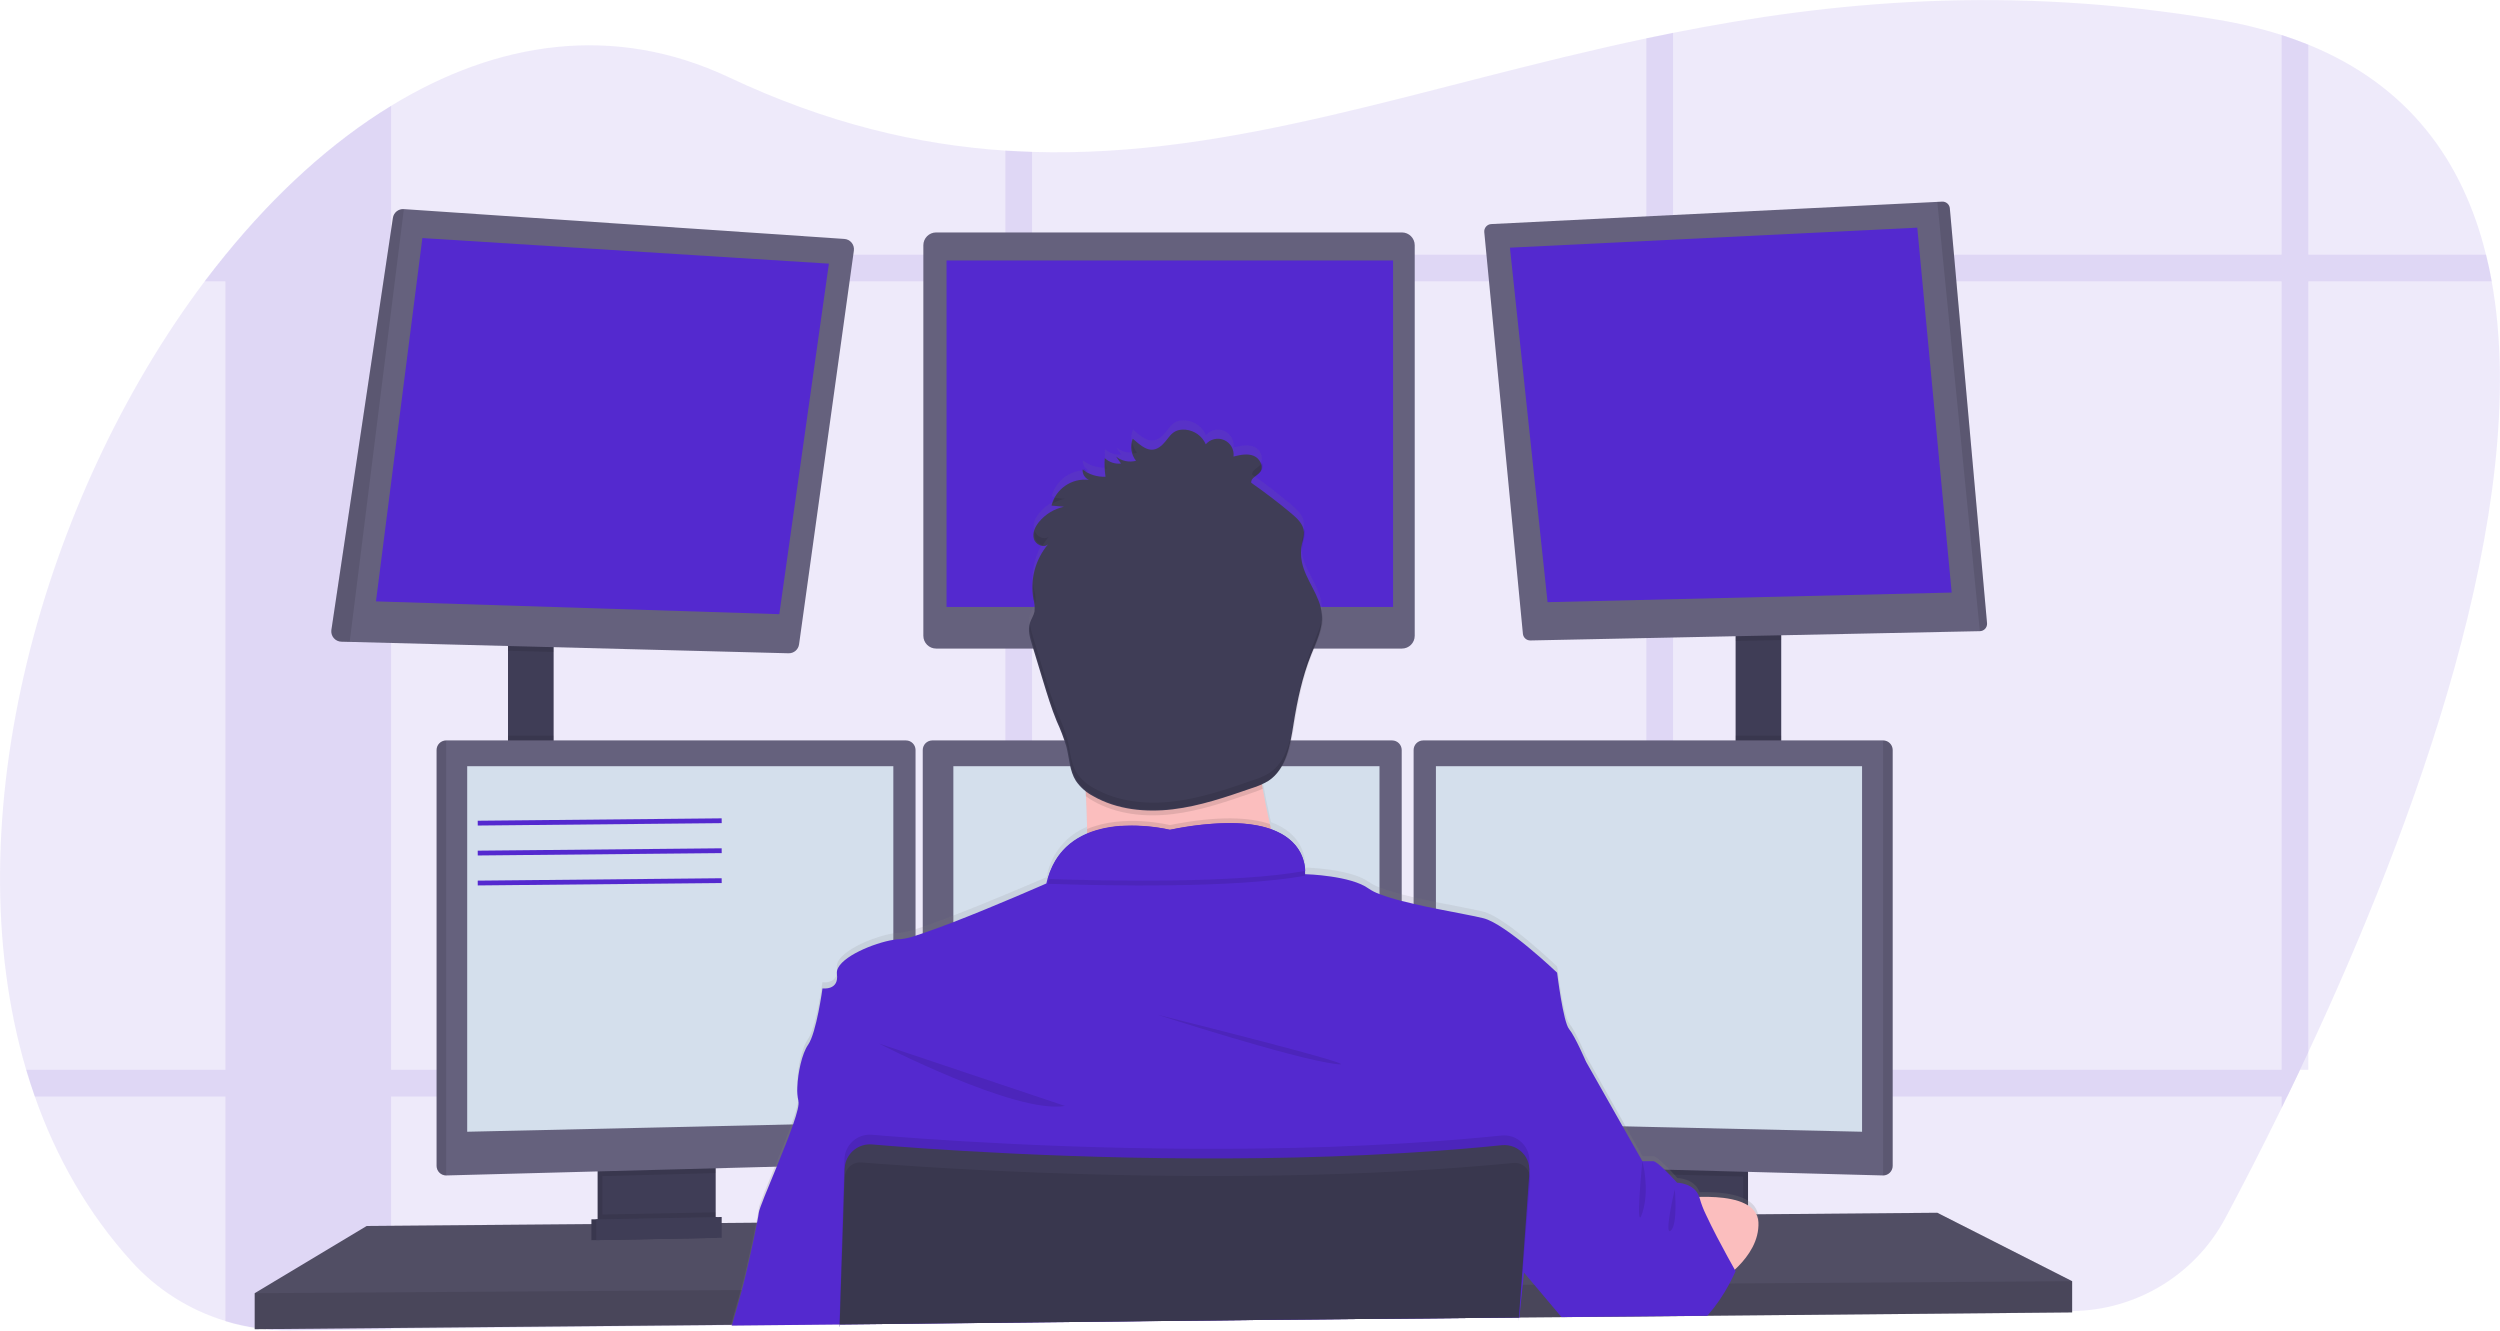
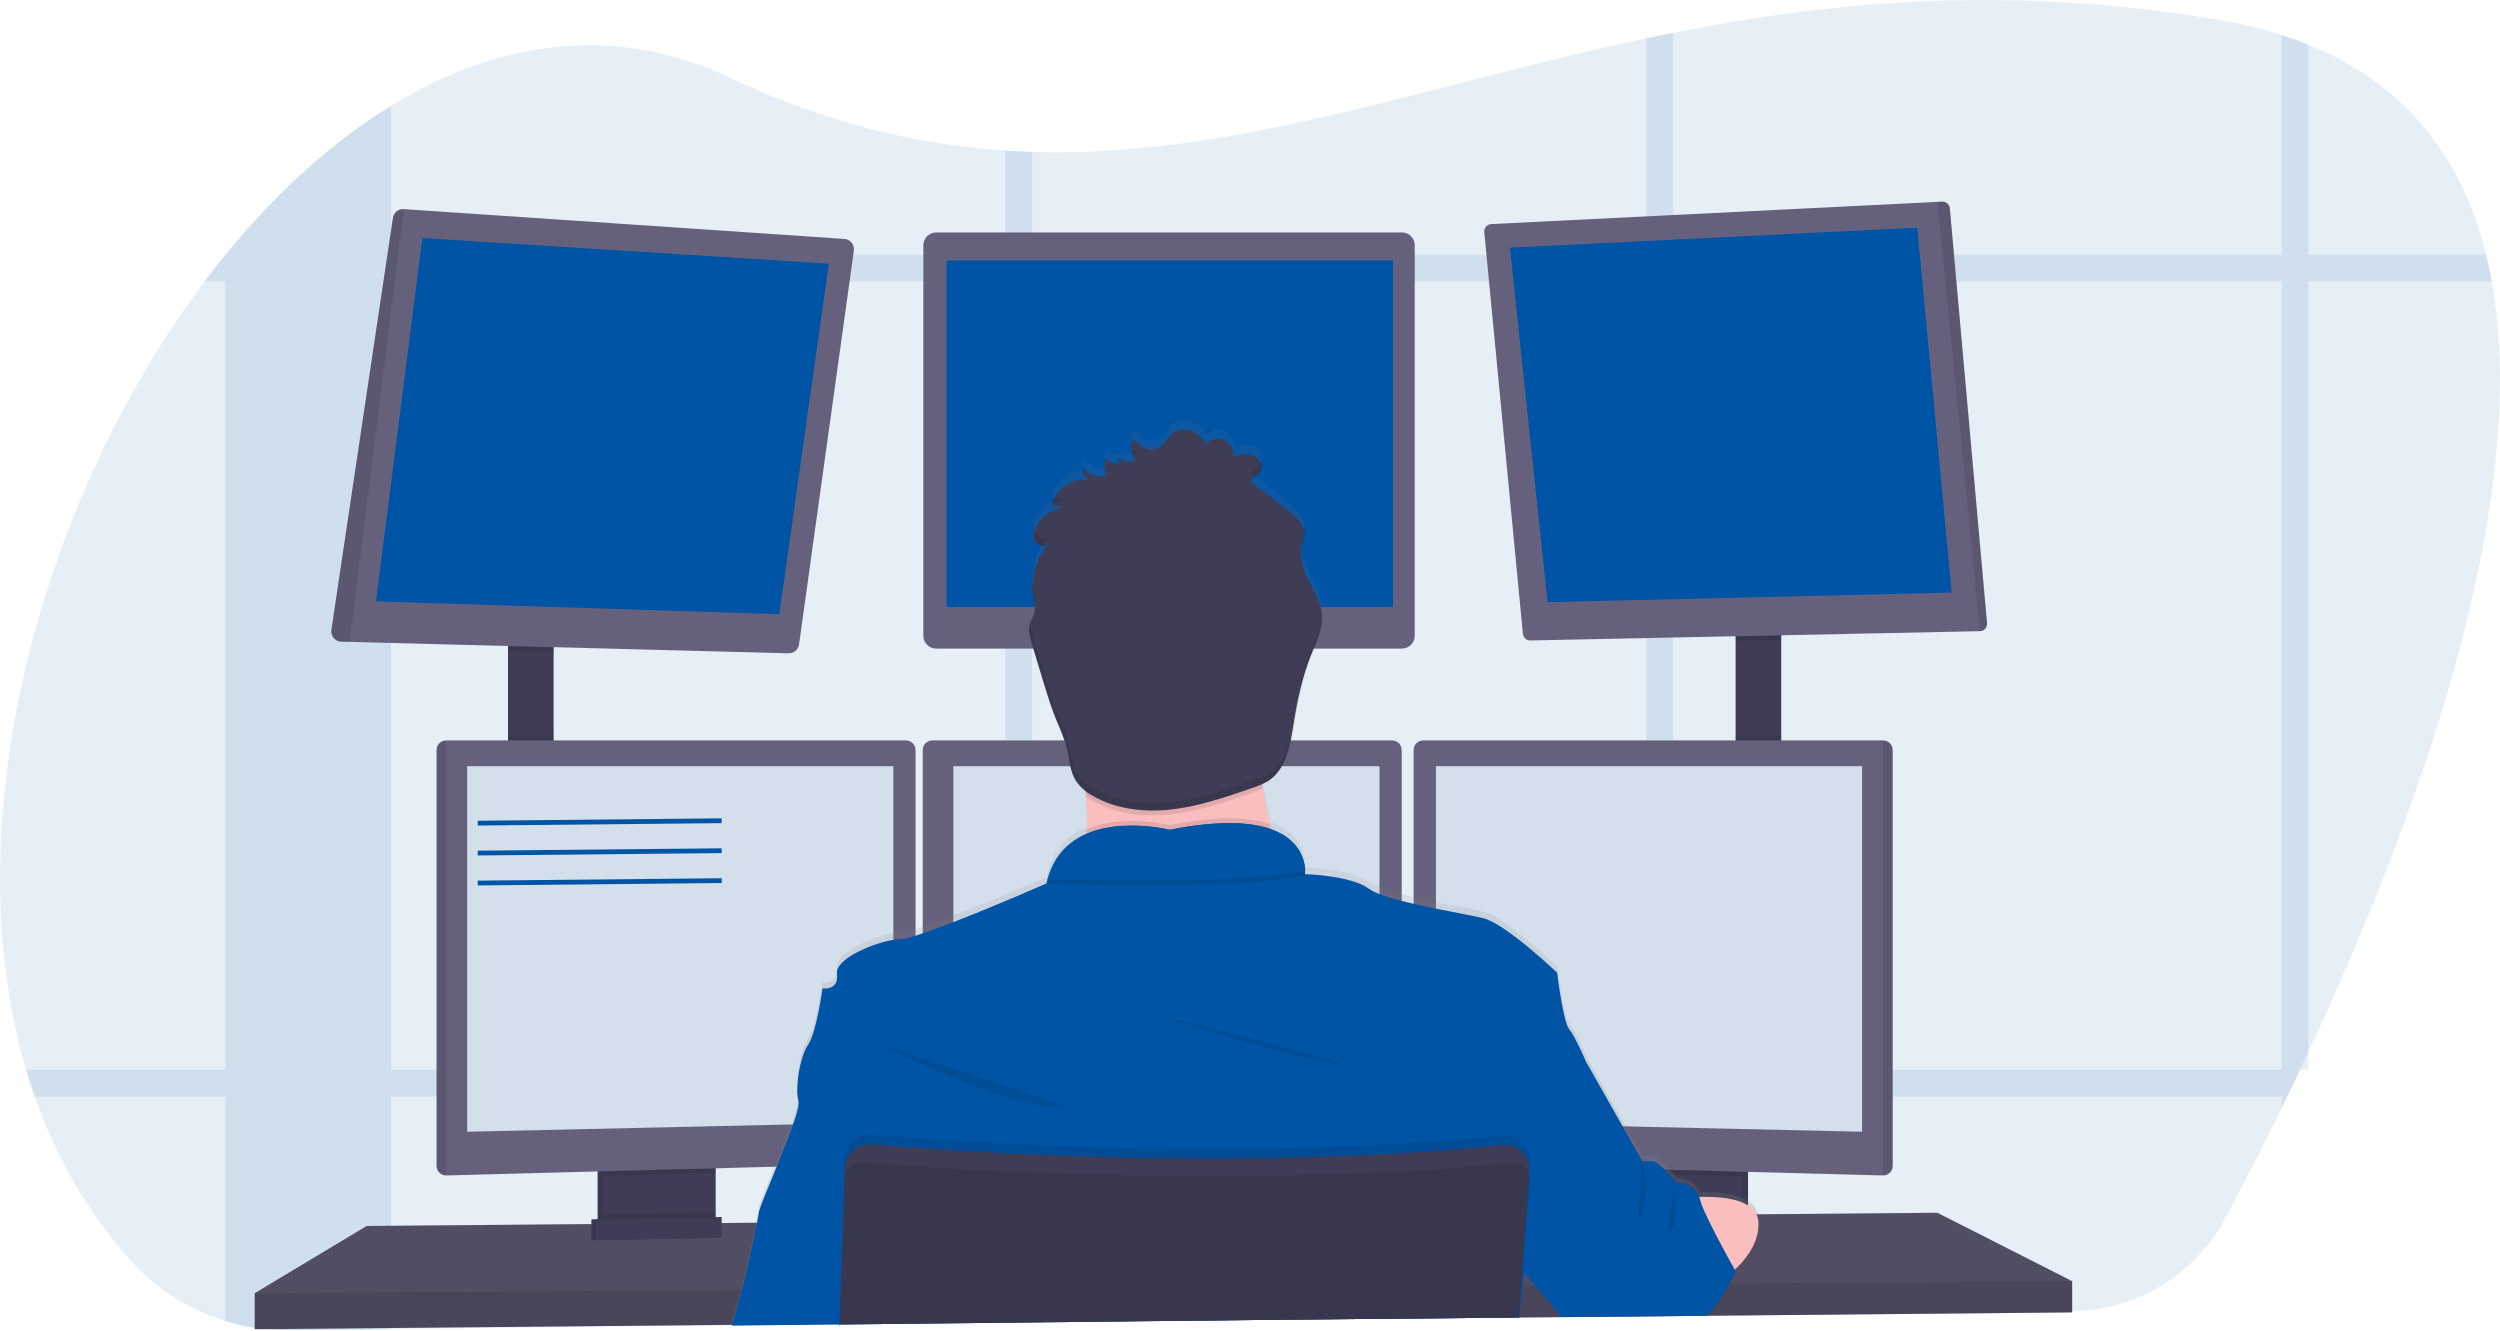
<svg xmlns="http://www.w3.org/2000/svg" id="59725d3d-bdd8-4af0-9b66-49b8d09410bc" data-name="Layer 1" width="1041.32" height="554.17" viewBox="0 0 1041.32 554.17">
  <defs>
    <linearGradient id="dff037aa-d578-4bab-81e7-399360663117" x1="597.75" y1="725.44" x2="597.75" y2="347.69" gradientUnits="userSpaceOnUse">
      <stop offset="0" stop-color="gray" stop-opacity="0.25" />
      <stop offset="0.54" stop-color="gray" stop-opacity="0.12" />
      <stop offset="1" stop-color="gray" stop-opacity="0.1" />
    </linearGradient>
  </defs>
-   <path d="M1040.82,611.12q-1.74,3.75-3.47,7.4-2.7,5.67-5.33,11.12c-.78,1.61-1.56,3.19-2.32,4.77-8.6,17.57-16.63,33.11-23.45,45.89A73.21,73.21,0,0,1,942.44,719l-151.65,1.65h-1.6l-13,.14-11.12.12-34.1.37-1.38,0-17.36.19h-.53l-107,1.16-95.51,1-11.11.12-69,.75H429l-44.75.48h-.48l-141.5,1.53-42.33.46a88.07,88.07,0,0,1-26.67-3.82,86.39,86.39,0,0,1-39.09-24.75C116,678.37,102.75,655,93.85,629.64q-1.93-5.49-3.6-11.12C59.44,514.37,97,380,164.6,290.08q4.25-5.64,8.64-11l.07-.08c20.79-25.52,44.1-46.84,68.93-62,44-26.91,92.75-34.49,140.7-11.9,40.57,19.12,78.45,28.11,115.17,30.55,3.71.24,7.42.42,11.11.53,84.23,2.65,163.17-27.7,255.87-47.29,3.69-.78,7.39-1.55,11.12-2.28,66.13-13.16,139.49-20.1,226.73-5.51a189.09,189.09,0,0,1,26.76,6.4q5.77,1.86,11.12,4c41.64,16.94,64.35,48.24,74,87.46q1.37,5.46,2.37,11.11C1134.3,384.41,1084.19,518.23,1040.82,611.12Z" transform="translate(-79.34 -172.91)" fill="#5429cf" opacity="0.1" />
+   <path d="M1040.82,611.12q-1.74,3.75-3.47,7.4-2.7,5.67-5.33,11.12c-.78,1.61-1.56,3.19-2.32,4.77-8.6,17.57-16.63,33.11-23.45,45.89A73.21,73.21,0,0,1,942.44,719l-151.65,1.65h-1.6l-13,.14-11.12.12-34.1.37-1.38,0-17.36.19h-.53l-107,1.16-95.51,1-11.11.12-69,.75H429l-44.75.48h-.48l-141.5,1.53-42.33.46a88.07,88.07,0,0,1-26.67-3.82,86.39,86.39,0,0,1-39.09-24.75C116,678.37,102.75,655,93.85,629.64q-1.93-5.49-3.6-11.12C59.44,514.37,97,380,164.6,290.08q4.25-5.64,8.64-11l.07-.08c20.79-25.52,44.1-46.84,68.93-62,44-26.91,92.75-34.49,140.7-11.9,40.57,19.12,78.45,28.11,115.17,30.55,3.71.24,7.42.42,11.11.53,84.23,2.65,163.17-27.7,255.87-47.29,3.69-.78,7.39-1.55,11.12-2.28,66.13-13.16,139.49-20.1,226.73-5.51a189.09,189.09,0,0,1,26.76,6.4q5.77,1.86,11.12,4c41.64,16.94,64.35,48.24,74,87.46q1.37,5.46,2.37,11.11C1134.3,384.41,1084.19,518.23,1040.82,611.12Z" transform="translate(-79.34 -172.91)" fill="#0054A6" opacity="0.1" />
  <g opacity="0.1">
-     <path d="M242.24,217V726.62l-42.33.46a88.07,88.07,0,0,1-26.67-3.82V279h.07C194.1,253.45,217.41,232.13,242.24,217Z" transform="translate(-79.34 -172.91)" fill="#5429cf" />
-     <path d="M1117.24,290.08H164.6q4.25-5.64,8.64-11V279h941.63Q1116.24,284.43,1117.24,290.08Z" transform="translate(-79.34 -172.91)" fill="#5429cf" />
-     <path d="M1040.82,191.51v427h-3.47q-2.7,5.67-5.33,11.12c-.78,1.61-1.56,3.19-2.32,4.77V187.47Q1035.47,189.33,1040.82,191.51Z" transform="translate(-79.34 -172.91)" fill="#5429cf" />
-     <path d="M776.21,186.58V720.83l-11.12.12V188.86C768.78,188.08,772.48,187.31,776.21,186.58Z" transform="translate(-79.34 -172.91)" fill="#5429cf" />
-     <path d="M509.22,236.15V723.73l-11.11.12V235.62C501.82,235.86,505.53,236,509.22,236.15Z" transform="translate(-79.34 -172.91)" fill="#5429cf" />
-     <path d="M1037.35,618.52q-2.7,5.67-5.33,11.12H93.85q-1.93-5.49-3.6-11.12Z" transform="translate(-79.34 -172.91)" fill="#5429cf" />
+     <path d="M242.24,217V726.62l-42.33.46a88.07,88.07,0,0,1-26.67-3.82V279h.07C194.1,253.45,217.41,232.13,242.24,217Z" transform="translate(-79.34 -172.91)" fill="#0054A6" />
+     <path d="M1117.24,290.08H164.6q4.25-5.64,8.64-11V279h941.63Q1116.24,284.43,1117.24,290.08Z" transform="translate(-79.34 -172.91)" fill="#0054A6" />
+     <path d="M1040.82,191.51v427h-3.47q-2.7,5.67-5.33,11.12c-.78,1.61-1.56,3.19-2.32,4.77V187.47Q1035.47,189.33,1040.82,191.51Z" transform="translate(-79.34 -172.91)" fill="#0054A6" />
+     <path d="M776.21,186.58V720.83l-11.12.12V188.86C768.78,188.08,772.48,187.31,776.21,186.58Z" transform="translate(-79.34 -172.91)" fill="#0054A6" />
+     <path d="M509.22,236.15V723.73l-11.11.12V235.62C501.82,235.86,505.53,236,509.22,236.15Z" transform="translate(-79.34 -172.91)" fill="#0054A6" />
+     <path d="M1037.35,618.52q-2.7,5.67-5.33,11.12H93.85q-1.93-5.49-3.6-11.12Z" transform="translate(-79.34 -172.91)" fill="#0054A6" />
  </g>
  <rect x="211.6" y="265.83" width="19" height="57.66" fill="#3f3d56" />
  <rect x="722.93" y="262.83" width="19" height="61" fill="#3f3d56" />
  <polygon points="863.1 533.65 863.1 546.65 711.18 548.05 709.56 548.08 651.82 548.61 650.44 548.63 632.89 548.78 632.37 548.78 525.39 549.77 349.78 551.4 349.63 551.4 304.98 551.82 304.5 551.83 106.1 553.65 106.1 538.65 152.75 510.65 246.35 509.87 248.35 509.86 249.01 509.85 251.01 509.82 295.95 509.45 297.96 509.44 298.6 509.43 300.6 509.42 315.01 509.3 315.39 509.29 350.94 508.99 351.23 508.99 628.63 506.65 635.42 506.6 636.1 506.6 641.28 506.55 678.93 506.24 680.93 506.21 682.78 506.19 683.74 506.19 695.45 506.1 697.77 506.07 700.88 506.05 710.63 505.96 726.1 505.83 728.1 505.81 731.58 505.79 732.23 505.79 806.94 505.15 863.1 533.65" fill="#65617d" />
  <polygon points="863.1 533.65 863.1 546.65 711.18 548.05 709.56 548.08 651.82 548.61 650.44 548.63 632.89 548.78 632.37 548.78 525.39 549.77 349.78 551.4 349.63 551.4 304.98 551.82 304.5 551.83 106.1 553.65 106.1 538.65 152.75 510.65 246.35 509.87 248.35 509.86 249.01 509.85 251.01 509.82 295.95 509.45 297.96 509.44 298.6 509.43 300.6 509.42 315.01 509.3 315.39 509.29 350.94 508.99 351.23 508.99 628.63 506.65 635.42 506.6 636.1 506.6 641.28 506.55 678.93 506.24 680.93 506.21 682.78 506.19 683.74 506.19 695.45 506.1 697.77 506.07 700.88 506.05 710.63 505.96 726.1 505.83 728.1 505.81 731.58 505.79 732.23 505.79 806.94 505.15 863.1 533.65" opacity="0.2" />
  <path d="M375.44,656.57v24.49a6.13,6.13,0,0,1-3.5,5.54,6,6,0,0,1-2.5.6l-34.9.74a6,6,0,0,1-2.7-.57,6.12,6.12,0,0,1-3.57-5.57V656.57Z" transform="translate(-79.34 -172.91)" fill="#3f3d56" />
  <path d="M375.44,656.57v24.49a6.13,6.13,0,0,1-3.5,5.54,6,6,0,0,1-2.5.6l-34.9.74a6,6,0,0,1-2.7-.57,6.12,6.12,0,0,1-3.57-5.57V656.57Z" transform="translate(-79.34 -172.91)" opacity="0.1" />
  <path d="M377.44,656.57v24.49a6.13,6.13,0,0,1-3.5,5.54,6,6,0,0,1-2.5.6l-34.9.74a6,6,0,0,1-2.7-.57,6.12,6.12,0,0,1-3.57-5.57V656.57Z" transform="translate(-79.34 -172.91)" fill="#3f3d56" />
  <rect x="680.93" y="483.66" width="47.17" height="31.5" fill="#3f3d56" />
  <rect x="680.93" y="483.66" width="47.17" height="31.5" opacity="0.1" />
  <rect x="678.93" y="483.66" width="47.17" height="31.5" fill="#3f3d56" />
  <polygon points="230.6 265.82 230.6 271.55 211.6 271.06 211.6 265.82 230.6 265.82" opacity="0.1" />
  <path d="M435,277.31l-22.83,164a4.3,4.3,0,0,1-4.37,3.71L225,440.28l-3.47-.09a4.3,4.3,0,0,1-4.16-4.87L243,263.64a4.3,4.3,0,0,1,4.54-3.63L431,272.43A4.29,4.29,0,0,1,435,277.31Z" transform="translate(-79.34 -172.91)" fill="#65617d" />
-   <polygon points="175.93 99.16 156.6 250.49 324.6 255.82 345.26 109.82 175.93 99.16" fill="#5429cf" />
+   <polygon points="175.93 99.16 156.6 250.49 324.6 255.82 345.26 109.82 175.93 99.16" fill="#0054A6" />
  <rect x="384.6" y="96.82" width="204.67" height="173.33" rx="5.33" ry="5.33" fill="#65617d" />
-   <rect x="394.26" y="108.49" width="186" height="144.33" fill="#5429cf" />
+   <rect x="394.26" y="108.49" width="186" height="144.33" fill="#0054A6" />
  <polygon points="741.93 262.82 741.93 266.61 722.93 267 722.93 262.82 741.93 262.82" opacity="0.1" />
  <path d="M907,432.53a3.08,3.08,0,0,1-3,3.28L716.8,439.68a3.08,3.08,0,0,1-3.13-2.79L697.58,269.61a3.08,3.08,0,0,1,2.92-3.37L886.28,257l2-.1a3.07,3.07,0,0,1,3.22,2.8Z" transform="translate(-79.34 -172.91)" fill="#65617d" />
-   <polygon points="628.93 103.16 798.6 94.82 812.93 246.82 644.6 250.82 628.93 103.16" fill="#5429cf" />
+   <polygon points="628.93 103.16 798.6 94.82 812.93 246.82 644.6 250.82 628.93 103.16" fill="#0054A6" />
  <path d="M907,432.53a3.08,3.08,0,0,1-3,3.28L886.28,257l2-.1a3.07,3.07,0,0,1,3.22,2.8Z" transform="translate(-79.34 -172.91)" opacity="0.1" />
  <path d="M247.57,260,225,440.28l-3.47-.09a4.3,4.3,0,0,1-4.16-4.87L243,263.64A4.3,4.3,0,0,1,247.57,260Z" transform="translate(-79.34 -172.91)" opacity="0.1" />
  <rect x="211.6" y="306.41" width="19" height="17.08" opacity="0.1" />
  <polygon points="298.1 483.65 298.1 488.62 250.93 489.88 250.93 483.65 298.1 483.65" opacity="0.1" />
  <path d="M460.69,485.27v168.2a4,4,0,0,1-3.85,3.95l-191.65,5.1h-.05a4,4,0,0,1-3.95-3.95V485.27a4,4,0,0,1,3.95-3.95h191.6A4,4,0,0,1,460.69,485.27Z" transform="translate(-79.34 -172.91)" fill="#65617d" />
  <path d="M265.19,481.32v181.2h-.05a4,4,0,0,1-3.95-3.95V485.27a4,4,0,0,1,3.95-3.95Z" transform="translate(-79.34 -172.91)" opacity="0.1" />
  <polygon points="194.6 319.15 372.1 319.15 372.1 467.4 194.6 471.4 194.6 319.15" fill="#d4dfec" />
  <rect x="722.93" y="306.41" width="19" height="17.42" opacity="0.1" />
  <polygon points="726.1 483.65 726.1 490.06 678.93 488.8 678.93 483.65 726.1 483.65" opacity="0.1" />
  <path d="M867.69,485.27v173.3a4,4,0,0,1-4,3.95h0L672,657.42a4,4,0,0,1-3.85-3.95V485.27a4,4,0,0,1,3.95-3.95h191.6A4,4,0,0,1,867.69,485.27Z" transform="translate(-79.34 -172.91)" fill="#65617d" />
  <path d="M867.69,485.27v173.3a4,4,0,0,1-4,3.95h0V481.32h0A4,4,0,0,1,867.69,485.27Z" transform="translate(-79.34 -172.91)" opacity="0.1" />
  <polygon points="775.6 319.15 598.1 319.15 598.1 467.4 775.6 471.4 775.6 319.15" fill="#d4dfec" />
  <path d="M663.19,485.27v168.2a4,4,0,0,1-3.85,3.95l-191.65,5.1h0a4,4,0,0,1-4-3.95V485.27a4,4,0,0,1,3.95-3.95h191.6A4,4,0,0,1,663.19,485.27Z" transform="translate(-79.34 -172.91)" fill="#65617d" />
  <polygon points="397.1 319.15 574.6 319.15 574.6 467.4 397.1 471.4 397.1 319.15" fill="#d4dfec" />
  <polygon points="863.1 533.65 863.1 546.65 711.18 548.05 709.56 548.08 651.82 548.61 650.44 548.63 632.89 548.78 632.37 548.78 525.39 549.77 349.78 551.4 349.63 551.4 304.98 551.82 304.5 551.83 106.1 553.65 106.1 538.65 308.61 537.32 309.09 537.32 350.08 537.04 350.27 537.04 633.35 535.17 633.64 535.17 633.81 535.16 634.28 535.16 639.07 535.13 640.53 535.13 715.02 534.63 719.42 534.61 720.4 534.6 863.1 533.65" opacity="0.1" />
  <circle cx="487.26" cy="272.16" r="51.33" fill="#fbbebe" />
  <path d="M383.74,725.09c0-.11.06-.23.1-.35,1-3.59,2.78-9.66,4.11-14.51.17-.6.33-1.19.48-1.75,1.47-5.47,4.33-18.28,5.92-26.27.56-2.81,1-5,1.09-6.1.2-1.69,3.21-8.92,6.62-17.23,2.39-5.84,5-12.22,6.91-17.6a61.38,61.38,0,0,0,2.93-9.85,5.1,5.1,0,0,0,0-2.13,14.69,14.69,0,0,1-.48-3.5v0c-.23-6.2,1.62-16,4.48-20.11,3.5-5,6-23.66,6-23.66s5.18.75,6-3.53a6.15,6.15,0,0,0,.1-1.4,7.41,7.41,0,0,0-.09-1.11c-.89-6.24,14.72-12.88,23.5-14.31a19.67,19.67,0,0,1,3-.28,27.24,27.24,0,0,0,6.25-1.44q1.4-.43,3-1c3.68-1.24,8.08-2.88,12.75-4.68,17.56-6.81,38.82-16,38.82-16,.15-.71.32-1.39.51-2.06a27.71,27.71,0,0,1,16.35-18.93h0c0-.66,0-1.33,0-2,0-3.45-.15-7-.3-10.54,0-.69-.06-1.38-.1-2.07,0-.2,0-.41,0-.61s0-.35,0-.52c0-.7-.07-1.4-.11-2.09l-.18-.14a16.41,16.41,0,0,1-3.9-4.2,15.27,15.27,0,0,1-1.42-3c-1.25-3.39-1.54-7.17-2.38-10.75l-.18-.74a84,84,0,0,0-4-10.58c-2.21-5.42-3.91-11-5.6-16.65q-1.54-5.13-3.11-10.28l-1.58-5.24c-.3-1-.6-2-.83-3v0a13.27,13.27,0,0,1-.26-1.4,0,0,0,0,1,0,0,10,10,0,0,1,.24-4.61,32.09,32.09,0,0,1,1.32-3,7.87,7.87,0,0,0,.5-1.38v0a3,3,0,0,0,.08-.32,5.65,5.65,0,0,0,.11-1.08,18.46,18.46,0,0,0-.52-3.89.07.07,0,0,1,0-.05,2.56,2.56,0,0,0-.05-.27,25.48,25.48,0,0,1-.36-3,28.45,28.45,0,0,1,3.47-15.57l.19-.36a25.22,25.22,0,0,1,1.84-2.78h0c.31-.42.63-.82,1-1.22-1.4,1.34-3.7.75-5-.69a3.61,3.61,0,0,1-.55-.75,3.81,3.81,0,0,1-.23-.45c-.05-.12-.09-.25-.13-.38-.7-2.45.52-5.06,2.12-7.05a18.49,18.49,0,0,1,5.74-4.7h0a3.84,3.84,0,0,1,.4-.21,17.12,17.12,0,0,1,2.64-1.06h0a15.06,15.06,0,0,1,1.63-.44l-3.71-.34-1.5-.14a14.49,14.49,0,0,1,13-10.91h1.08a11.73,11.73,0,0,1,1.57.13,4.44,4.44,0,0,1-2.65-4.33,14.41,14.41,0,0,0,9.19,3.06h.38a30,30,0,0,1-.34-3.27h0a0,0,0,0,1,0,0,0,0,0,0,1,0,0,33.19,33.19,0,0,1,0-4.46,8.44,8.44,0,0,0,6.78,2.26l-2.08-2.9a9.49,9.49,0,0,0,6.56,2.05l.48-.05a7,7,0,0,0,1.19-.23l.09,0c-.19-.24-.36-.49-.53-.75l-.06-.12a9.67,9.67,0,0,1-1-2.09,6.59,6.59,0,0,1-.24-.87h0a8.75,8.75,0,0,1,.45-5.45c3.23,2.7,6.77,6.39,11,3.6s4.37-7.91,11-7.39a10.2,10.2,0,0,1,8.41,6.12,6.75,6.75,0,0,1,7.67-1.75,6.85,6.85,0,0,1,3.88,6.89c2.75-.69,5.71-1.37,8.35-.33s4.34,4.41,2.84,6.66a1.43,1.43,0,0,1-.14.2c-1.23,1.59-3.95,2.46-3.66,4.46l.42.3,1.3.94a.05.05,0,0,1,0,0q7.65,5.52,14.9,11.6c2.48,2.08,5.12,4.58,5.29,7.83a8.64,8.64,0,0,1-.24,2.37h0c-.16.78-.38,1.56-.55,2.34a19.51,19.51,0,0,0-.34,6.05h0c.07.59.16,1.17.27,1.76,1.53,7.73,7.71,14.11,8.32,22l0,.56a17.78,17.78,0,0,1-.07,2.53c-.46,4.8-2.68,9.41-4.48,14-.11.28-.22.56-.32.84-3.47,9-5.47,18.59-7,28.16a100.26,100.26,0,0,1-2,10.09A26.73,26.73,0,0,1,611,492.07a16.22,16.22,0,0,1-3.36,3,18.67,18.67,0,0,1-2.65,1.41s0,0,0,.06c.11.61.2,1.22.31,1.83.06.32.11.64.17,1h0a.14.14,0,0,0,0,.06c.84,4.73,1.8,9.36,2.81,13.76l.51,2.19c12.6,4.55,14.09,13.87,14.18,17.44a9.64,9.64,0,0,1,0,1.43s19,.5,26.5,6a20.34,20.34,0,0,0,4.51,2.3,83,83,0,0,0,9.25,2.89c1.61.42,3.29.83,5,1.23,3,.69,6.18,1.36,9.25,2,8.19,1.65,15.9,3,19.81,4,9.33,2.36,30.67,22.82,30.67,22.82s2.5,20.64,5,23.65,7,13.59,7,13.59l16.54,29.41,7,12.37h4.5c.62,0,1.84.88,3.21,2.1,1.19,1.06,2.51,2.38,3.67,3.58l1.92,2.05,1.2,1.33s7.27.18,9.24,5.93c5.92-.17,13.19.22,18.28,2.5a14.14,14.14,0,0,1,2,1.08,8.68,8.68,0,0,1,4.13,5.66,8.34,8.34,0,0,1,.18,1.44c0,.57,0,1.14,0,1.7-.36,7.57-5.29,13.87-9.82,18.11l.32.57s-.15.36-.44,1c-.08.19-.18.4-.29.64h0c-.59,1.26-1.53,3.15-2.76,5.36a63.31,63.31,0,0,1-9.57,13.17l-.29.3-57.74.53-.17-.2L719.87,708l-5.57-6.64-.17-.21-.16,1.59-.54,5.3-1.3,12.81-.07.64,0,.17-.15,1.48.11-1.48h-.29l-107,1L429.11,724.6l0,.84h-.14l0-.84-44.75.48Z" transform="translate(-79.34 -172.91)" fill="url(#dff037aa-d578-4bab-81e7-399360663117)" />
  <path d="M617.94,550.07s-99.5,12-90,0c3.44-4.34,4.39-17.2,4.2-31.85-.06-4.45-.22-9.06-.45-13.65-1.1-22-3.75-43.5-3.75-43.5s87-41,77-8.5c-4,13.13-2.69,31.57.35,48.88.89,5.05,1.92,10,3,14.7A344.67,344.67,0,0,0,617.94,550.07Z" transform="translate(-79.34 -172.91)" fill="#fbbebe" />
  <path d="M617.94,550.07s-99.5,12-90,0c3.44-4.34,4.39-17.2,4.2-31.85,15.17-6.48,34.47-1.65,34.47-1.65,20.32-4.05,33.35-3.26,41.68-.42A344.67,344.67,0,0,0,617.94,550.07Z" transform="translate(-79.34 -172.91)" opacity="0.1" />
-   <path d="M429.08,725.44l0-.84,175.62-1.91,107-1H712l-.11,1.48.15-1.48h.19l0-.17,1.37-13.45.52-5.09.16-1.59.14-1.33,6.18-20.61,6.18-20.58,5.2-17.33,7.94-26.48s-4.5-10.5-7-13.5-5-23.5-5-23.5-21.34-20.33-30.67-22.67c-3.91-1-11.63-2.33-19.83-4-3.07-.62-6.22-1.28-9.25-2-1.71-.39-3.39-.8-5-1.21a87.91,87.91,0,0,1-9.25-2.86,20.7,20.7,0,0,1-4.5-2.29c-7.35-5.39-25.77-6-26.48-6h0a.42.42,0,0,1,0-.07v-.09a10.26,10.26,0,0,0,0-1.26c0-.4,0-.87-.09-1.4,0-.16,0-.33-.07-.5-.05-.36-.11-.74-.2-1.14a5,5,0,0,0-.12-.53,17.21,17.21,0,0,0-1.25-3.49c-.07-.16-.16-.33-.24-.49a18.25,18.25,0,0,0-1.7-2.63c-.13-.17-.27-.35-.42-.52a19.58,19.58,0,0,0-2.72-2.64c-.27-.21-.55-.43-.84-.63a4.67,4.67,0,0,0-.51-.36l-.89-.58-.83-.48c-.73-.4-1.5-.79-2.34-1.16-.26-.12-.54-.23-.82-.34s-.72-.28-1.09-.42l-.06,0L608,518c-.57-.19-1.15-.36-1.76-.53l-.93-.24-1-.23-1-.21c-1-.2-2.07-.38-3.19-.52l-1.14-.14-1.17-.12-1.21-.1-1.72-.1-2-.07a124.68,124.68,0,0,0-26.24,2.79,72.27,72.27,0,0,0-18.26-1.68l-.87,0-1,.06-.64,0-1.29.12c-.43,0-.87.09-1.3.15s-.88.11-1.31.18l-.66.11c-.65.11-1.31.23-2,.37q-.33.06-.66.15c-.87.19-1.74.42-2.6.68-.43.12-.86.26-1.29.41-.22.06-.43.14-.64.22l-.64.23-.63.25-.75.3c-.38.16-.75.33-1.12.51-.21.09-.42.19-.62.3s-.41.2-.6.31a27.75,27.75,0,0,0-6.21,4.38l-.51.49-.5.51c-.17.17-.33.35-.49.53a23.82,23.82,0,0,0-1.82,2.25c-.16.21-.31.42-.46.64a26.69,26.69,0,0,0-1.72,2.92c-.13.24-.25.49-.37.73a32.7,32.7,0,0,0-2,5.25q-.28,1-.51,2S494,550.24,476.44,557c-4.67,1.8-9.07,3.43-12.75,4.66-1.07.36-2.07.69-3,1a26.7,26.7,0,0,1-6.25,1.44,19.67,19.67,0,0,0-3,.28c-8.07,1.31-21.9,7-23.41,12.71a3.69,3.69,0,0,0-.1,1.4s0,.07,0,.11c1,7-6,6-6,6s-2.5,18.5-6,23.5c-2.53,3.6-4.26,11.63-4.48,17.69v0a19.61,19.61,0,0,0,.44,5.63c0,.05,0,.1,0,.14.4,1.34-.56,5-2.19,9.69-1.77,5.15-4.35,11.55-6.83,17.59-3.74,9.12-7.26,17.4-7.48,19.22-.09.81-.35,2.26-.71,4.13-1.46,7.62-4.7,22.13-6.3,28-1.19,4.38-2.92,10.38-4.11,14.5,0,.12-.07.24-.1.35L429,724.6l0,.84h.14Z" transform="translate(-79.34 -172.91)" fill="#5429cf" />
+   <path d="M429.08,725.44l0-.84,175.62-1.91,107-1H712l-.11,1.48.15-1.48h.19l0-.17,1.37-13.45.52-5.09.16-1.59.14-1.33,6.18-20.61,6.18-20.58,5.2-17.33,7.94-26.48s-4.5-10.5-7-13.5-5-23.5-5-23.5-21.34-20.33-30.67-22.67c-3.91-1-11.63-2.33-19.83-4-3.07-.62-6.22-1.28-9.25-2-1.71-.39-3.39-.8-5-1.21a87.91,87.91,0,0,1-9.25-2.86,20.7,20.7,0,0,1-4.5-2.29c-7.35-5.39-25.77-6-26.48-6h0a.42.42,0,0,1,0-.07v-.09a10.26,10.26,0,0,0,0-1.26c0-.4,0-.87-.09-1.4,0-.16,0-.33-.07-.5-.05-.36-.11-.74-.2-1.14a5,5,0,0,0-.12-.53,17.21,17.21,0,0,0-1.25-3.49c-.07-.16-.16-.33-.24-.49a18.25,18.25,0,0,0-1.7-2.63c-.13-.17-.27-.35-.42-.52a19.58,19.58,0,0,0-2.72-2.64c-.27-.21-.55-.43-.84-.63a4.67,4.67,0,0,0-.51-.36l-.89-.58-.83-.48c-.73-.4-1.5-.79-2.34-1.16-.26-.12-.54-.23-.82-.34s-.72-.28-1.09-.42l-.06,0L608,518c-.57-.19-1.15-.36-1.76-.53l-.93-.24-1-.23-1-.21c-1-.2-2.07-.38-3.19-.52l-1.14-.14-1.17-.12-1.21-.1-1.72-.1-2-.07a124.68,124.68,0,0,0-26.24,2.79,72.27,72.27,0,0,0-18.26-1.68l-.87,0-1,.06-.64,0-1.29.12c-.43,0-.87.09-1.3.15s-.88.11-1.31.18l-.66.11c-.65.11-1.31.23-2,.37q-.33.06-.66.15c-.87.19-1.74.42-2.6.68-.43.12-.86.26-1.29.41-.22.06-.43.14-.64.22l-.64.23-.63.25-.75.3c-.38.16-.75.33-1.12.51-.21.09-.42.19-.62.3s-.41.2-.6.31a27.75,27.75,0,0,0-6.21,4.38l-.51.49-.5.51c-.17.17-.33.35-.49.53a23.82,23.82,0,0,0-1.82,2.25c-.16.21-.31.42-.46.64a26.69,26.69,0,0,0-1.72,2.92c-.13.24-.25.49-.37.73a32.7,32.7,0,0,0-2,5.25q-.28,1-.51,2S494,550.24,476.44,557c-4.67,1.8-9.07,3.43-12.75,4.66-1.07.36-2.07.69-3,1a26.7,26.7,0,0,1-6.25,1.44,19.67,19.67,0,0,0-3,.28c-8.07,1.31-21.9,7-23.41,12.71a3.69,3.69,0,0,0-.1,1.4s0,.07,0,.11c1,7-6,6-6,6s-2.5,18.5-6,23.5c-2.53,3.6-4.26,11.63-4.48,17.69v0a19.61,19.61,0,0,0,.44,5.63c0,.05,0,.1,0,.14.4,1.34-.56,5-2.19,9.69-1.77,5.15-4.35,11.55-6.83,17.59-3.74,9.12-7.26,17.4-7.48,19.22-.09.81-.35,2.26-.71,4.13-1.46,7.62-4.7,22.13-6.3,28-1.19,4.38-2.92,10.38-4.11,14.5,0,.12-.07.24-.1.35L429,724.6l0,.84h.14Z" transform="translate(-79.34 -172.91)" fill="#0054A6" />
  <path d="M445.44,607.57s57,29.5,77.5,26Z" transform="translate(-79.34 -172.91)" opacity="0.1" />
  <path d="M561.44,595.57s55.5,18,74,20.5S561.44,595.57,561.44,595.57Z" transform="translate(-79.34 -172.91)" opacity="0.1" />
  <path d="M623,537.65c-29,5.34-83.6,4.19-107.2,3.38,8.65-31,50.83-20.46,50.83-20.46C618.84,510.15,622.84,531.77,623,537.65Z" transform="translate(-79.34 -172.91)" opacity="0.1" />
-   <path d="M623,535.65c-29,5.34-83.6,4.19-107.2,3.38,8.65-31,50.83-20.46,50.83-20.46C618.84,508.15,622.84,529.77,623,535.65Z" transform="translate(-79.34 -172.91)" fill="#5429cf" />
+   <path d="M623,535.65c-29,5.34-83.6,4.19-107.2,3.38,8.65-31,50.83-20.46,50.83-20.46C618.84,508.15,622.84,529.77,623,535.65Z" transform="translate(-79.34 -172.91)" fill="#0054A6" />
  <path d="M776.94,672.32s34.16-5.25,34.83,9.75-17.42,25.48-17.42,25.48Z" transform="translate(-79.34 -172.91)" fill="#fbbebe" />
  <path d="M605.29,501.45a47,47,0,0,1-4.5,1.74c-10.78,3.72-21.65,7.47-33,8.83s-23.26.16-33.16-5.5a28.77,28.77,0,0,1-3-1.95c-1.1-22-3.75-43.5-3.75-43.5s87-41,77-8.5C600.9,465.7,602.25,484.14,605.29,501.45Z" transform="translate(-79.34 -172.91)" opacity="0.1" />
  <path d="M552.52,364.84a9.47,9.47,0,0,1-8.32-1.75l2.08,2.89a8.47,8.47,0,0,1-6.78-2.25,34.08,34.08,0,0,0,.32,7.75,14.52,14.52,0,0,1-9.56-3,4.42,4.42,0,0,0,2.64,4.31,14.34,14.34,0,0,0-15.6,10.71l5.22.48a18.47,18.47,0,0,0-10.44,6.37c-1.6,2-2.82,4.56-2.12,7s4.08,4,5.92,2.26a27.94,27.94,0,0,0-6.1,22.79,14.47,14.47,0,0,1,.46,5.26c-.33,1.65-1.37,3.08-1.89,4.69-1,2.92-.05,6.09.84,9l4.69,15.42c1.7,5.57,3.39,11.15,5.61,16.54a82.08,82.08,0,0,1,4,10.51c1.26,4.84,1.31,10.14,4,14.37a19.93,19.93,0,0,0,7.18,6.33c9.89,5.66,21.84,6.86,33.16,5.5s22.18-5.11,32.95-8.83a31,31,0,0,0,6.84-3c7.45-4.88,9.11-14.86,10.5-23.65,1.55-9.8,3.62-19.58,7.29-28.8,2.18-5.49,5-11.06,4.52-16.94-.61-7.81-6.79-14.14-8.32-21.82a19,19,0,0,1,.07-7.77,17.66,17.66,0,0,0,.79-4.7c-.17-3.22-2.81-5.7-5.29-7.77Q609.11,380,600.52,374c-.29-2,2.43-2.86,3.66-4.44,1.74-2.23-.06-5.77-2.7-6.81s-5.6-.36-8.35.33a6.59,6.59,0,0,0-11.55-5.11,10.2,10.2,0,0,0-8.42-6.08c-6.63-.52-6.76,4.55-11,7.34s-7.74-.89-11-3.57A9.28,9.28,0,0,0,552.52,364.84Z" transform="translate(-79.34 -172.91)" fill="#3f3d56" />
-   <path d="M802.27,702.32s-.89,2.12-2.53,5.19a69,69,0,0,1-9,13.17l-.27.29-1.62,0-57.74.53-1.38,0-.17-.2-11.2-13.29L714.14,703l-.17-.21-.36-.42-.2-.24-.26-.31-8.21-9.74,3-12.5,5.11-21.06.13-.51,1-4,.71-3,2.38-9.78,8.16-33.65,14.5,7.5,15.29,27,8.21,14.5h4.5c.85,0,2.8,1.64,4.76,3.53.7.67,1.4,1.38,2,2,1.78,1.84,3.19,3.42,3.19,3.42s7.29.16,9.25,5.9a7,7,0,0,1,.25.85,40.3,40.3,0,0,0,2.53,6.56c1.29,2.81,2.91,6,4.55,9.19,3.05,5.85,6.15,11.42,7.29,13.44l.14.25Z" transform="translate(-79.34 -172.91)" fill="#5429cf" />
+   <path d="M802.27,702.32s-.89,2.12-2.53,5.19a69,69,0,0,1-9,13.17l-.27.29-1.62,0-57.74.53-1.38,0-.17-.2-11.2-13.29L714.14,703l-.17-.21-.36-.42-.2-.24-.26-.31-8.21-9.74,3-12.5,5.11-21.06.13-.51,1-4,.71-3,2.38-9.78,8.16-33.65,14.5,7.5,15.29,27,8.21,14.5h4.5c.85,0,2.8,1.64,4.76,3.53.7.67,1.4,1.38,2,2,1.78,1.84,3.19,3.42,3.19,3.42s7.29.16,9.25,5.9a7,7,0,0,1,.25.85,40.3,40.3,0,0,0,2.53,6.56c1.29,2.81,2.91,6,4.55,9.19,3.05,5.85,6.15,11.42,7.29,13.44l.14.25Z" transform="translate(-79.34 -172.91)" fill="#0054A6" />
  <path d="M716.37,657.17l-.1,1.43v.1l-.17,2.3-1.33,18.51-1.61,22.3-.46,6.28-1,13.44v.17l-107,1L429.11,724.6l0,.84h-.14l0-.84v-.28l.45-14.36.86-28.06.74-23.79.07-2.37a10.53,10.53,0,0,1,11.42-10.17c4.72.4,10.85.89,18.18,1.41l3,.22c42.33,2.94,120.56,6.74,199.5,2,1.66-.09,3.33-.19,5-.31,12.24-.77,24.47-1.76,36.58-3a10.53,10.53,0,0,1,11.6,11.23Z" transform="translate(-79.34 -172.91)" opacity="0.1" />
  <path d="M429.08,725.44l0-.84,175.62-1.91,107-1H712v-.17l1-13.44.43-6,1.64-22.61,1.29-17.9,0-.44a10.62,10.62,0,0,0-.11-2.47.3.3,0,0,0,0-.1,10.39,10.39,0,0,0-2-4.64,10.54,10.54,0,0,0-9.42-4c-12.11,1.24-24.34,2.23-36.58,3-1.67.12-3.34.22-5,.31-78.94,4.69-157.17.89-199.5-2l-3-.22c-7.33-.52-13.46-1-18.18-1.41a10.54,10.54,0,0,0-11.24,8.53,11,11,0,0,0-.18,1.64l-.68,22.16L429.54,710l-.44,14.36v.28l0,.84Z" transform="translate(-79.34 -172.91)" fill="#3f3d56" />
  <path d="M716.67,664.18l-1.23,15.33-1.83,22.85-.46,5.72-1,12.81-.06.64v.17h0l-.15,1.48.11-1.48h-.29l-107,1L429.11,724.6v-.28l.49-14.36,1-28.06.64-18.65A6.36,6.36,0,0,1,434.3,658a6.25,6.25,0,0,1,3.78-.9c2.1.17,4.68.37,7.69.59,4.89.36,10.92.78,17.94,1.22,13,.82,29.31,1.7,48,2.42,52,2,122.2,2.67,188.88-3.17,3-.26,6.1-.55,9.13-.84a6.26,6.26,0,0,1,3.48.66,5.16,5.16,0,0,1,.86.54,6.14,6.14,0,0,1,2,2.46,3.56,3.56,0,0,1,.25.61A6.28,6.28,0,0,1,716.67,664.18Z" transform="translate(-79.34 -172.91)" opacity="0.1" />
  <path d="M377.44,677.87v3.19a6.13,6.13,0,0,1-3.5,5.54l-40.1.77a6.12,6.12,0,0,1-3.57-5.57v-3Z" transform="translate(-79.34 -172.91)" opacity="0.1" />
  <polygon points="298.6 515.57 246.35 516.57 246.35 507.9 298.6 506.9 298.6 515.57" fill="#3f3d56" />
  <polygon points="298.6 515.57 246.35 516.57 246.35 507.9 298.6 506.9 298.6 515.57" opacity="0.1" />
  <polygon points="300.6 515.57 248.35 516.57 248.35 507.9 300.6 506.9 300.6 515.57" fill="#3f3d56" />
  <g opacity="0.1">
    <path d="M552.93,361.56a9.75,9.75,0,0,1-1.89-4.34,9.49,9.49,0,0,0,.42,4.6A9,9,0,0,0,552.93,361.56Z" transform="translate(-79.34 -172.91)" />
    <path d="M540.23,368.2a35.12,35.12,0,0,1-.37-3.7c0,1.23,0,2.47,0,3.71Z" transform="translate(-79.34 -172.91)" />
    <path d="M621.73,401.57a18.34,18.34,0,0,1,.36-2.65,18,18,0,0,0,.8-4.69,6.16,6.16,0,0,0-.16-1.06c-.17.92-.44,1.84-.64,2.75A19.14,19.14,0,0,0,621.73,401.57Z" transform="translate(-79.34 -172.91)" />
    <path d="M600.93,370.67l1.09.79a19.71,19.71,0,0,0,2.57-2.22,3.67,3.67,0,0,0,.38-3.64,3,3,0,0,1-.38.64C603.36,367.82,600.64,368.69,600.93,370.67Z" transform="translate(-79.34 -172.91)" />
    <path d="M518.76,380.29a12.32,12.32,0,0,0-.87,2.28,18.16,18.16,0,0,1,5-1.89Z" transform="translate(-79.34 -172.91)" />
    <path d="M532.55,369.41a14.83,14.83,0,0,1-1.88-1.23,4.25,4.25,0,0,0,.09,1.18A11.86,11.86,0,0,1,532.55,369.41Z" transform="translate(-79.34 -172.91)" />
    <path d="M630.32,428.33c-.41,4.85-2.67,9.52-4.5,14.12-3.67,9.22-5.74,19-7.29,28.81-1.39,8.79-3,18.77-10.5,23.64a30,30,0,0,1-6.83,3c-10.78,3.73-21.65,7.47-33,8.83s-23.26.17-33.16-5.49a20,20,0,0,1-7.18-6.33c-2.67-4.23-2.72-9.53-4-14.37a82.21,82.21,0,0,0-4-10.52c-2.21-5.38-3.91-11-5.6-16.53q-2.35-7.71-4.69-15.43a28.81,28.81,0,0,1-1.14-4.75c-.39,2.56.37,5.24,1.14,7.75q2.34,7.73,4.69,15.43c1.69,5.57,3.39,11.15,5.6,16.53a82.21,82.21,0,0,1,4,10.52c1.26,4.84,1.31,10.14,4,14.37a20,20,0,0,0,7.18,6.33c9.9,5.66,21.84,6.85,33.16,5.49s22.18-5.1,33-8.83a30,30,0,0,0,6.83-3c7.45-4.87,9.11-14.85,10.5-23.64,1.55-9.81,3.62-19.59,7.29-28.81,2.18-5.48,5-11.05,4.52-16.94C630.34,428.45,630.32,428.39,630.32,428.33Z" transform="translate(-79.34 -172.91)" />
    <path d="M510.63,424.46s0-.07,0-.11a14,14,0,0,0-.46-5.25,26.59,26.59,0,0,1-.39-3.32,27.35,27.35,0,0,0,.39,6.32C510.33,422.88,510.51,423.67,510.63,424.46Z" transform="translate(-79.34 -172.91)" />
    <path d="M513.68,400a27.74,27.74,0,0,1,2.61-3.67c-1.83,1.75-5.21.19-5.92-2.24a5.83,5.83,0,0,0,0,3A4.39,4.39,0,0,0,513.68,400Z" transform="translate(-79.34 -172.91)" />
  </g>
  <path d="M763.44,656.57s3.17,11.5,0,21.5S763.44,656.57,763.44,656.57Z" transform="translate(-79.34 -172.91)" opacity="0.1" />
  <path d="M776.94,668.3s1.33,14.6-1.67,17.19S776.94,668.3,776.94,668.3Z" transform="translate(-79.34 -172.91)" opacity="0.1" />
-   <line x1="198.99" y1="342.86" x2="300.6" y2="341.86" fill="none" stroke="#5429cf" stroke-miterlimit="10" stroke-width="2" />
-   <line x1="198.99" y1="355.33" x2="300.6" y2="354.34" fill="none" stroke="#5429cf" stroke-miterlimit="10" stroke-width="2" />
-   <line x1="198.99" y1="367.81" x2="300.6" y2="366.81" fill="none" stroke="#5429cf" stroke-miterlimit="10" stroke-width="2" />
+   <line x1="198.99" y1="342.86" x2="300.6" y2="341.86" fill="none" stroke="#0054A6" stroke-miterlimit="10" stroke-width="2" />
+   <line x1="198.99" y1="355.33" x2="300.6" y2="354.34" fill="none" stroke="#0054A6" stroke-miterlimit="10" stroke-width="2" />
+   <line x1="198.99" y1="367.81" x2="300.6" y2="366.81" fill="none" stroke="#0054A6" stroke-miterlimit="10" stroke-width="2" />
</svg>
